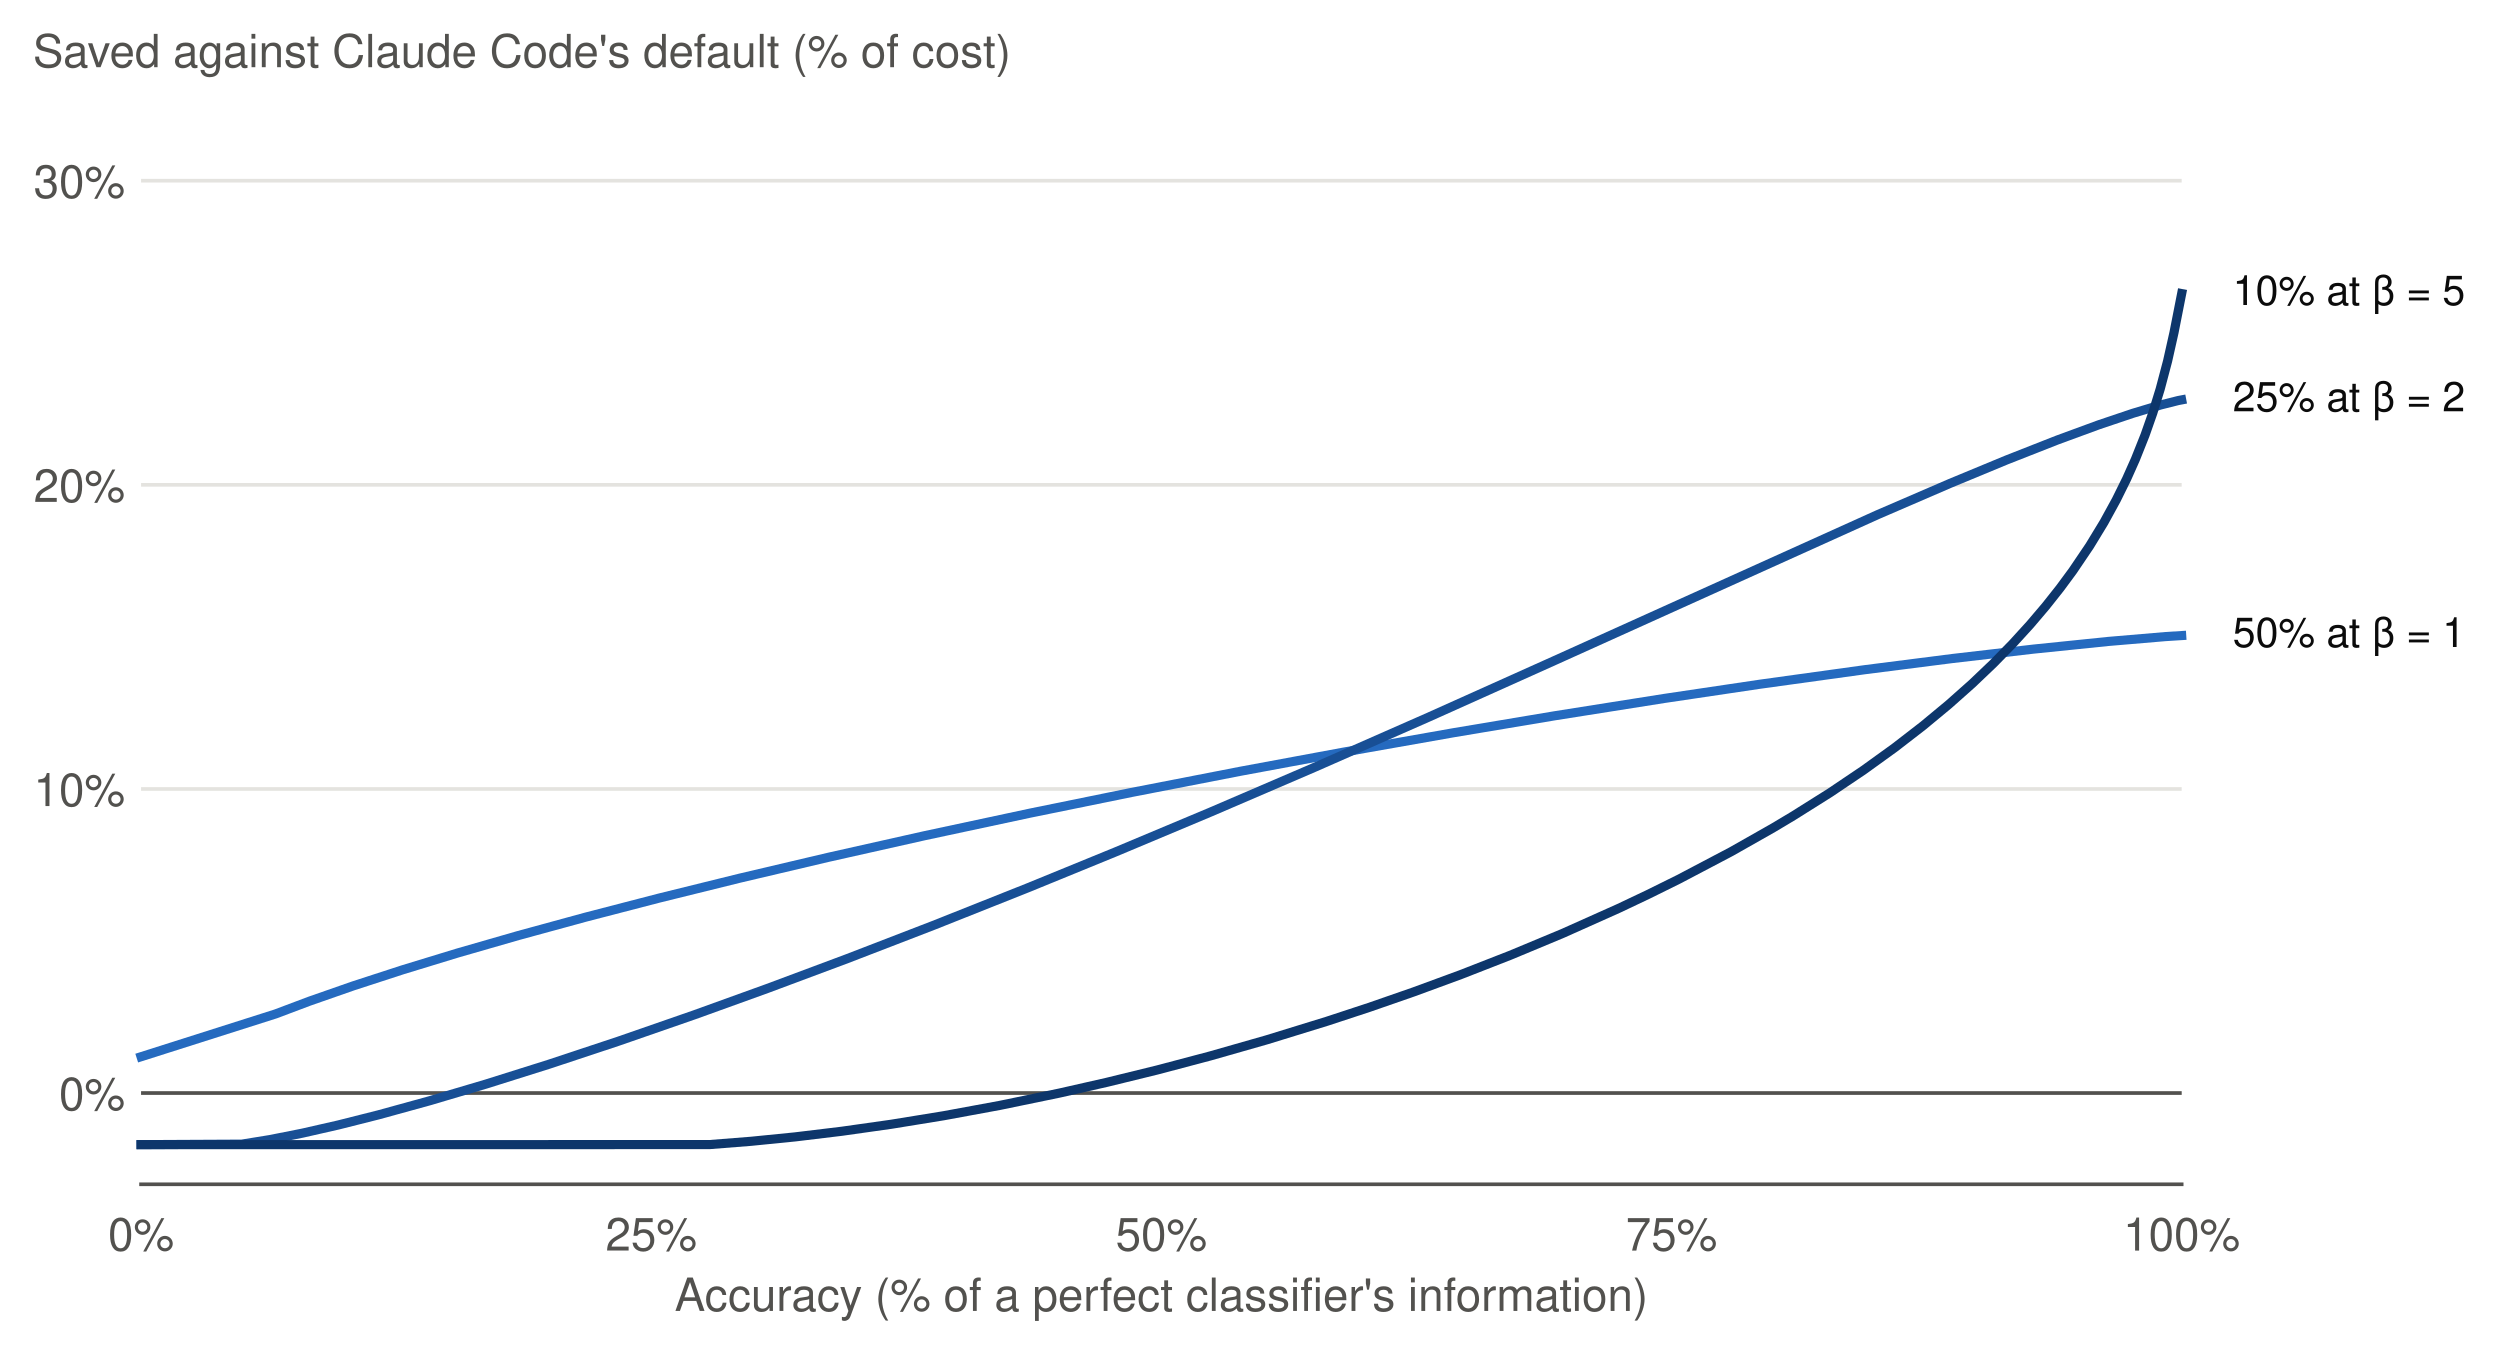
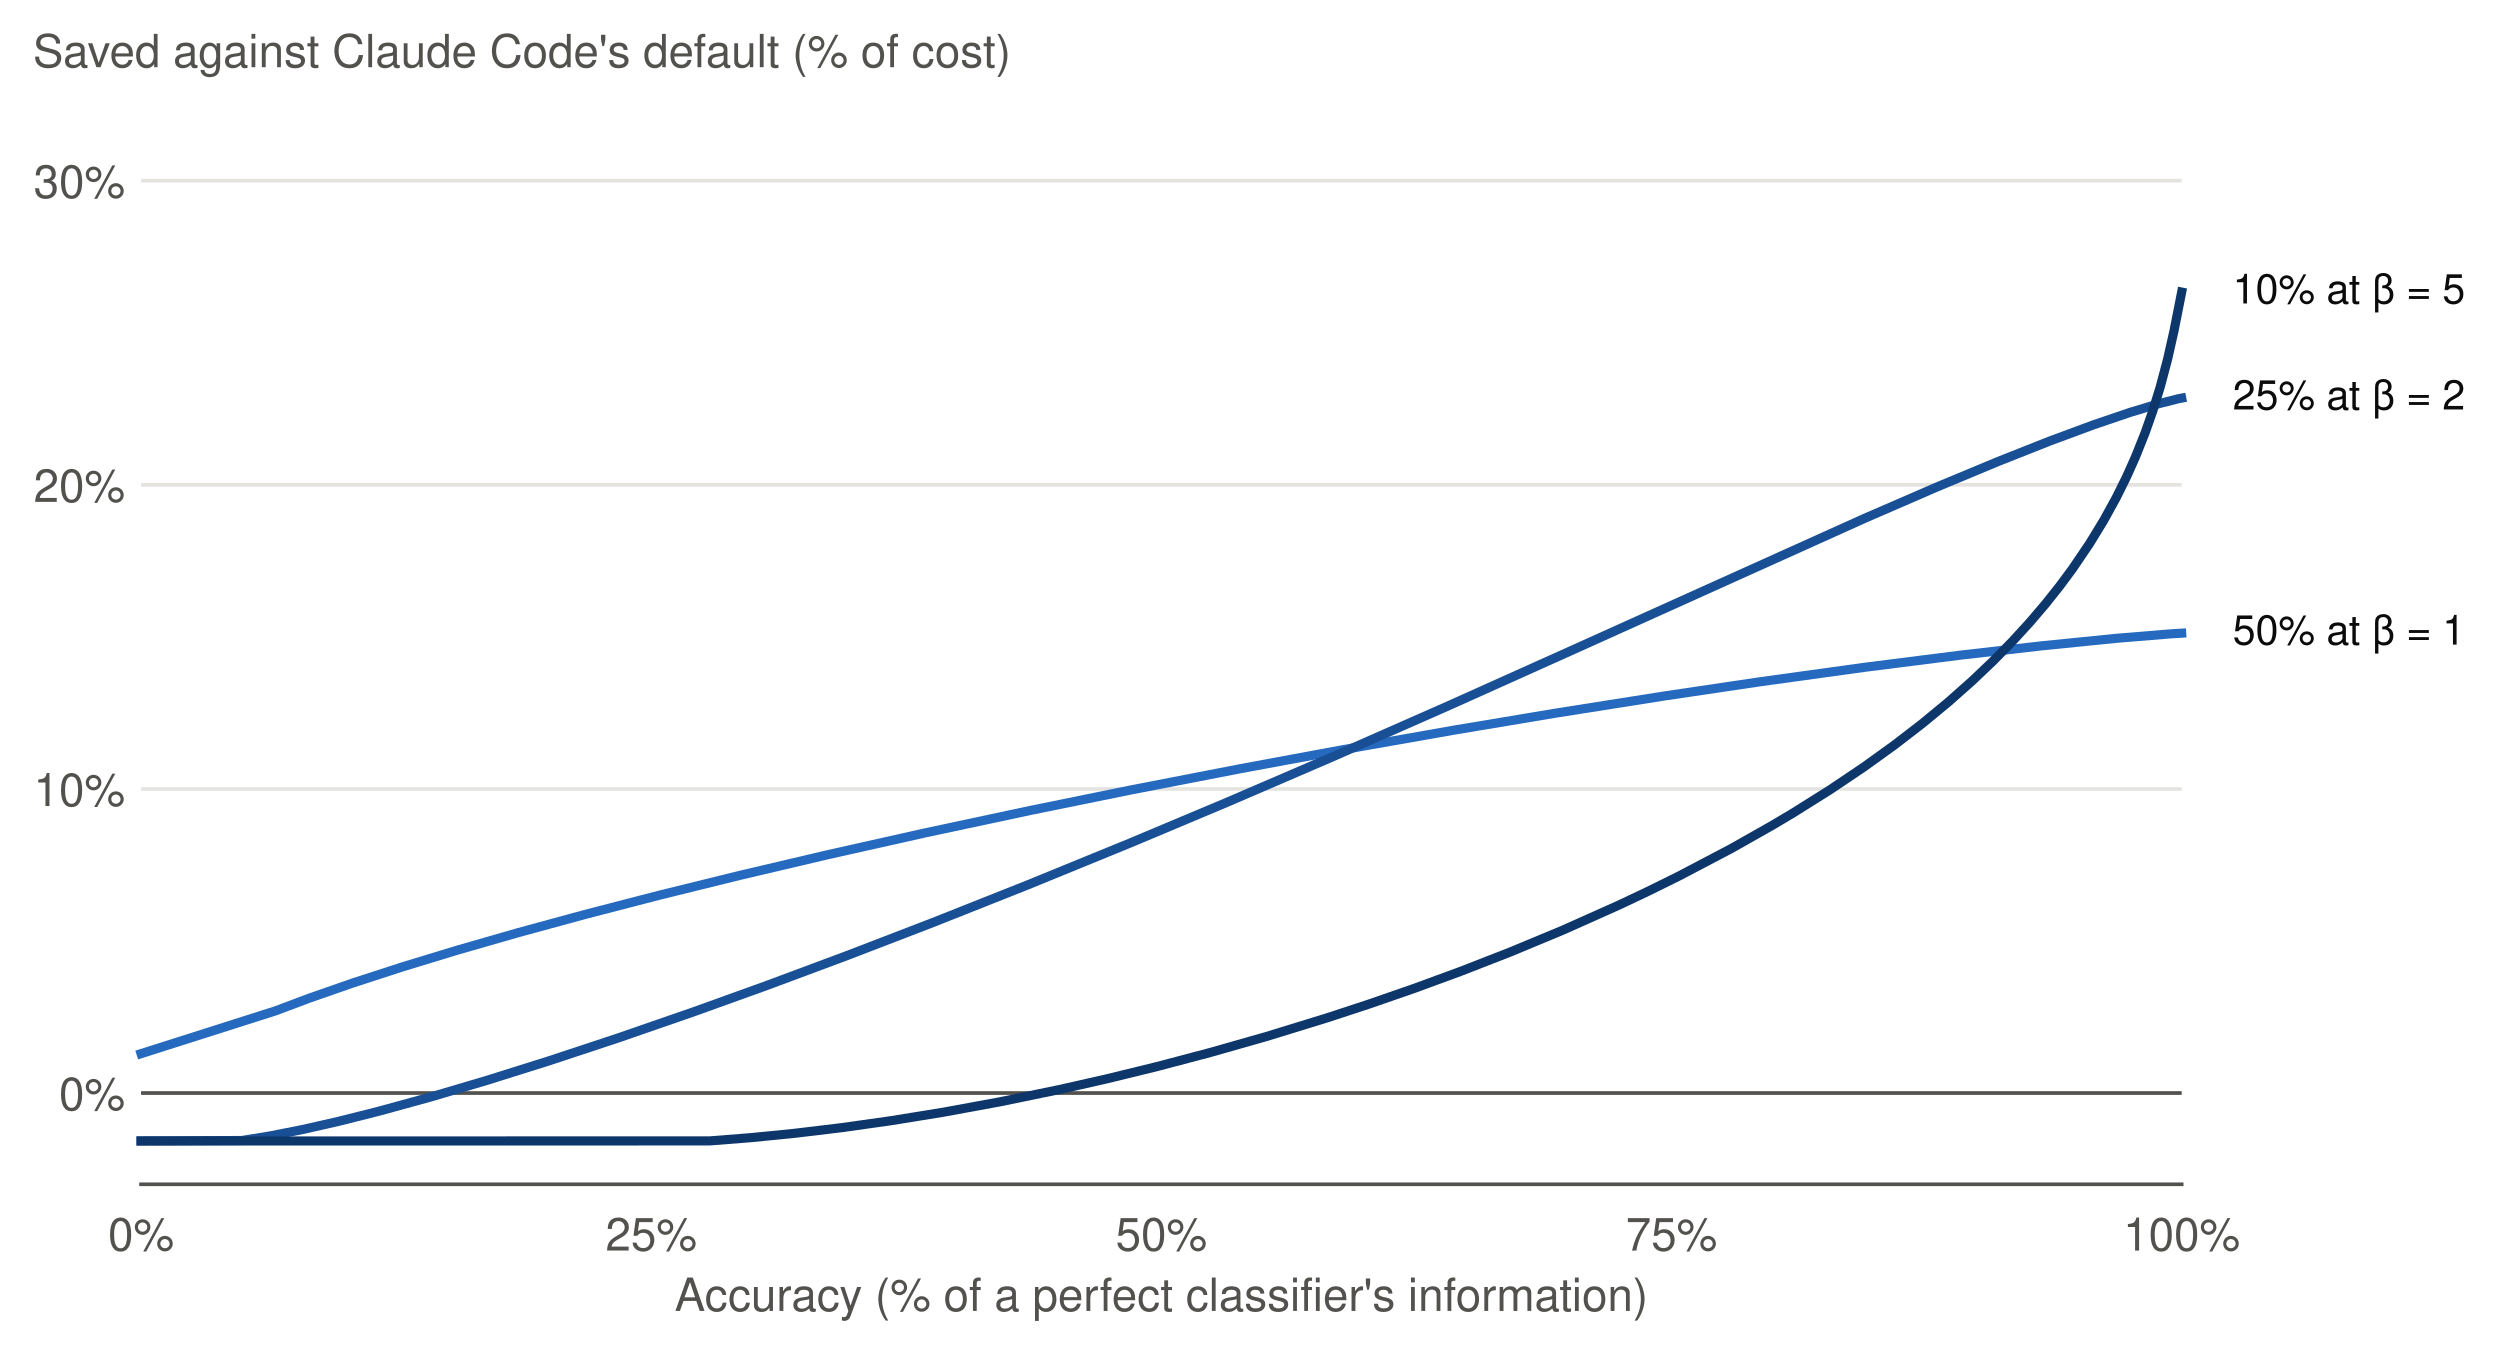
<svg xmlns="http://www.w3.org/2000/svg" width="546.898pt" height="296.117pt" viewBox="0 0 546.898 296.117" version="1.1">
  <defs>
    <style type="text/css">*{stroke-linejoin: round; stroke-linecap: butt}</style>
  </defs>
  <g id="figure_1">
    <g id="patch_1">
      <path d="M 0 296.117  L 546.898 296.117  L 546.898 0  L 0 0  L 0 296.117  z " style="fill: none" />
    </g>
    <g id="axes_1">
      <g id="patch_2">
        <path d="M 30.86 259.074  L 477.26 259.074  L 477.26 26.226  L 30.86 26.226  L 30.86 259.074  z " style="fill: none" />
      </g>
      <g id="matplotlib.axis_1">
        <g id="xtick_1">
          <g id="line2d_1" />
          <g id="text_1">
            <text style="font-size: 10px; font-family: 'Helvetica', 'Arial', 'DejaVu Sans'; text-anchor: middle; fill: #52514e" x="30.86" y="273.574" transform="rotate(-0 30.86 273.5744)">0%</text>
          </g>
        </g>
        <g id="xtick_2">
          <g id="line2d_2" />
          <g id="text_2">
            <text style="font-size: 10px; font-family: 'Helvetica', 'Arial', 'DejaVu Sans'; text-anchor: middle; fill: #52514e" x="142.46" y="273.574" transform="rotate(-0 142.46 273.5744)">25%</text>
          </g>
        </g>
        <g id="xtick_3">
          <g id="line2d_3" />
          <g id="text_3">
            <text style="font-size: 10px; font-family: 'Helvetica', 'Arial', 'DejaVu Sans'; text-anchor: middle; fill: #52514e" x="254.06" y="273.574" transform="rotate(-0 254.06 273.5744)">50%</text>
          </g>
        </g>
        <g id="xtick_4">
          <g id="line2d_4" />
          <g id="text_4">
            <text style="font-size: 10px; font-family: 'Helvetica', 'Arial', 'DejaVu Sans'; text-anchor: middle; fill: #52514e" x="365.66" y="273.574" transform="rotate(-0 365.66 273.5744)">75%</text>
          </g>
        </g>
        <g id="xtick_5">
          <g id="line2d_5" />
          <g id="text_5">
            <text style="font-size: 10px; font-family: 'Helvetica', 'Arial', 'DejaVu Sans'; text-anchor: middle; fill: #52514e" x="477.26" y="273.574" transform="rotate(-0 477.26 273.5744)">100%</text>
          </g>
        </g>
        <g id="text_6">
          <text style="font-size: 10px; font-family: 'Helvetica', 'Arial', 'DejaVu Sans'; text-anchor: middle; fill: #52514e" x="254.06" y="286.774" transform="rotate(-0 254.06 286.7736)">Accuracy (% of a perfect classifier's information)</text>
        </g>
      </g>
      <g id="matplotlib.axis_2">
        <g id="ytick_1">
          <g id="line2d_6">
            <path d="M 30.86 239.116  L 477.26 239.116  " clip-path="url(#p247e3aeb80)" style="fill: none; stroke: #e4e3df; stroke-width: 0.8; stroke-linecap: square" />
          </g>
          <g id="line2d_7" />
          <g id="text_7">
            <text style="font-size: 10px; font-family: 'Helvetica', 'Arial', 'DejaVu Sans'; text-anchor: end; fill: #52514e" x="27.36" y="242.866" transform="rotate(-0 27.36 242.866)">0%</text>
          </g>
        </g>
        <g id="ytick_2">
          <g id="line2d_8">
            <path d="M 30.86 172.588  L 477.26 172.588  " clip-path="url(#p247e3aeb80)" style="fill: none; stroke: #e4e3df; stroke-width: 0.8; stroke-linecap: square" />
          </g>
          <g id="line2d_9" />
          <g id="text_8">
            <text style="font-size: 10px; font-family: 'Helvetica', 'Arial', 'DejaVu Sans'; text-anchor: end; fill: #52514e" x="27.36" y="176.338" transform="rotate(-0 27.36 176.338)">10%</text>
          </g>
        </g>
        <g id="ytick_3">
          <g id="line2d_10">
            <path d="M 30.86 106.06  L 477.26 106.06  " clip-path="url(#p247e3aeb80)" style="fill: none; stroke: #e4e3df; stroke-width: 0.8; stroke-linecap: square" />
          </g>
          <g id="line2d_11" />
          <g id="text_9">
            <text style="font-size: 10px; font-family: 'Helvetica', 'Arial', 'DejaVu Sans'; text-anchor: end; fill: #52514e" x="27.36" y="109.81" transform="rotate(-0 27.36 109.81)">20%</text>
          </g>
        </g>
        <g id="ytick_4">
          <g id="line2d_12">
            <path d="M 30.86 39.532  L 477.26 39.532  " clip-path="url(#p247e3aeb80)" style="fill: none; stroke: #e4e3df; stroke-width: 0.8; stroke-linecap: square" />
          </g>
          <g id="line2d_13" />
          <g id="text_10">
            <text style="font-size: 10px; font-family: 'Helvetica', 'Arial', 'DejaVu Sans'; text-anchor: end; fill: #52514e" x="27.36" y="43.282" transform="rotate(-0 27.36 43.28202)">30%</text>
          </g>
        </g>
        <g id="text_11">
          <text style="font-size: 10px; font-family: 'Helvetica', 'Arial', 'DejaVu Sans'; text-anchor: start; fill: #52514e" x="7.2" y="14.7" transform="rotate(-0 7.2 14.7)">Saved against Claude Code's default (% of cost)</text>
        </g>
      </g>
      <g id="line2d_14">
        <path d="M 30.86 239.116  L 477.26 239.116  " clip-path="url(#p247e3aeb80)" style="fill: none; stroke: #52514e; stroke-width: 0.8; stroke-linecap: square" />
      </g>
      <g id="line2d_15">
-         <path d="M 30.86 231.167  L 60.292 221.805  L 67.706 219.013  L 77.269 215.672  L 88.031 212.169  L 100.039 208.501  L 113.347 204.666  L 128.022 200.659  L 144.141 196.477  L 161.802 192.114  L 181.122 187.564  L 202.25 182.82  L 225.377 177.873  L 247.446 173.372  L 271.461 168.7  L 293.822 164.553  L 318.108 160.268  L 340.095 156.586  L 364.035 152.798  L 384.954 149.686  L 407.954 146.5  L 427.102 144.058  L 444.806 142.003  L 461.179 140.324  L 473.718 139.259  L 477.26 139.034  L 477.26 139.034  " style="fill: none; stroke: #256abf; stroke-width: 2; stroke-linecap: square" />
+         <path d="M 30.86 230.494  L 60.292 221.125  L 67.706 218.34  L 77.269 215.008  L 88.031 211.514  L 100.039 207.855  L 113.347 204.029  L 128.022 200.032  L 144.141 195.859  L 161.802 191.505  L 181.122 186.964  L 202.25 182.23  L 225.377 177.293  L 247.446 172.799  L 271.461 168.136  L 293.822 163.996  L 318.108 159.718  L 340.095 156.042  L 364.035 152.26  L 384.954 149.153  L 407.954 145.971  L 428.852 143.32  L 446.627 141.282  L 462.98 139.636  L 474.962 138.652  L 477.26 138.514  L 477.26 138.514  " style="fill: none; stroke: #256abf; stroke-width: 2; stroke-linecap: square" />
      </g>
      <g id="line2d_16">
-         <path d="M 30.86 250.402  L 52.901 250.292  L 59.111 249.283  L 66.144 247.889  L 74.027 246.095  L 82.79 243.884  L 93.928 240.819  L 106.326 237.147  L 120.058 232.823  L 135.217 227.794  L 151.914 221.995  L 167.893 216.225  L 185.267 209.735  L 204.179 202.44  L 224.806 194.234  L 244.025 186.371  L 264.862 177.628  L 287.571 167.861  L 312.504 156.886  L 340.18 144.457  L 410.672 112.622  L 426.617 105.734  L 438.949 100.624  L 450.018 96.273  L 459.088 92.941  L 466.565 90.419  L 472.655 88.59  L 476.493 87.626  L 477.26 87.48  L 477.26 87.48  " style="fill: none; stroke: #184f95; stroke-width: 2; stroke-linecap: square" />
+         <path d="M 30.86 249.595  L 52.901 249.494  L 59.111 248.491  L 66.144 247.102  L 74.027 245.315  L 82.79 243.11  L 93.928 240.055  L 106.326 236.393  L 120.058 232.08  L 135.217 227.065  L 151.914 221.28  L 167.893 215.524  L 185.267 209.049  L 204.179 201.771  L 224.806 193.584  L 247.379 184.351  L 268.509 175.469  L 291.561 165.54  L 316.908 154.368  L 345.111 141.699  L 407.945 113.371  L 423.742 106.522  L 437.112 100.95  L 448.414 96.477  L 457.999 92.927  L 465.914 90.235  L 472.367 88.281  L 476.493 87.239  L 477.26 87.093  L 477.26 87.093  " style="fill: none; stroke: #184f95; stroke-width: 2; stroke-linecap: square" />
      </g>
      <g id="line2d_17">
-         <path d="M 30.86 250.402  L 155.187 250.389  L 164.304 249.668  L 173.945 248.705  L 184.15 247.473  L 194.971 245.942  L 206.466 244.072  L 218.705 241.817  L 231.772 239.118  L 242.178 236.758  L 253.16 234.066  L 264.784 230.99  L 277.125 227.467  L 290.279 223.413  L 299.558 220.359  L 309.296 216.976  L 319.544 213.207  L 330.367 208.979  L 341.847 204.195  L 354.086 198.719  L 360.532 195.663  L 367.222 192.354  L 378.728 186.3  L 387.913 181.092  L 392.224 178.516  L 400.311 173.431  L 407.718 168.441  L 414.491 163.553  L 420.673 158.772  L 426.3 154.109  L 431.419 149.561  L 436.065 145.133  L 440.276 140.83  L 444.084 136.654  L 447.529 132.6  L 450.639 128.674  L 453.441 124.876  L 457.132 119.414  L 460.273 114.25  L 462.948 109.365  L 465.223 104.761  L 467.141 100.463  L 469.252 95.162  L 470.936 90.371  L 472.561 85.103  L 474.178 78.999  L 475.583 72.741  L 477.26 64.227  L 477.26 64.227  " style="fill: none; stroke: #0d366b; stroke-width: 2; stroke-linecap: square" />
+         <path d="M 30.86 249.595  L 155.187 249.588  L 164.304 248.87  L 173.945 247.91  L 184.15 246.682  L 194.971 245.154  L 206.466 243.288  L 218.705 241.039  L 231.772 238.346  L 242.178 235.991  L 253.16 233.304  L 264.784 230.235  L 277.125 226.719  L 290.279 222.672  L 299.558 219.625  L 309.296 216.248  L 319.544 212.486  L 330.367 208.266  L 341.847 203.491  L 354.086 198.026  L 360.532 194.976  L 367.222 191.673  L 378.728 185.63  L 387.913 180.432  L 392.224 177.862  L 400.311 172.786  L 407.718 167.806  L 414.491 162.928  L 420.673 158.157  L 426.3 153.503  L 431.419 148.964  L 436.065 144.546  L 440.276 140.252  L 444.084 136.085  L 447.529 132.04  L 450.639 128.123  L 453.441 124.333  L 457.132 118.885  L 460.273 113.734  L 462.948 108.862  L 465.223 104.27  L 467.141 99.984  L 469.252 94.7  L 470.936 89.925  L 472.561 84.676  L 474.178 78.596  L 475.583 72.368  L 477.26 63.9  L 477.26 63.9  " style="fill: none; stroke: #0d366b; stroke-width: 2; stroke-linecap: square" />
      </g>
      <g id="patch_3">
        <path d="M 30.86 259.074  L 477.26 259.074  " style="fill: none; stroke: #52514e; stroke-width: 0.8; stroke-linejoin: miter; stroke-linecap: square" />
      </g>
      <g id="text_12">
-         <text style="font-size: 9px; font-family: 'Helvetica', 'Arial', 'DejaVu Sans'; text-anchor: start; fill: #0b0b0b" x="488.42" y="141.528" transform="rotate(-0 488.42 141.5278)">50% at β = 1</text>
+         <text style="font-size: 9px; font-family: 'Helvetica', 'Arial', 'DejaVu Sans'; text-anchor: start; fill: #0b0b0b" x="488.42" y="141.008" transform="rotate(-0 488.42 141.008)">50% at β = 1</text>
      </g>
      <g id="text_13">
-         <text style="font-size: 9px; font-family: 'Helvetica', 'Arial', 'DejaVu Sans'; text-anchor: start; fill: #0b0b0b" x="488.42" y="89.974" transform="rotate(-0 488.42 89.9739)">25% at β = 2</text>
+         <text style="font-size: 9px; font-family: 'Helvetica', 'Arial', 'DejaVu Sans'; text-anchor: start; fill: #0b0b0b" x="488.42" y="89.587" transform="rotate(-0 488.42 89.5869)">25% at β = 2</text>
      </g>
      <g id="text_14">
-         <text style="font-size: 9px; font-family: 'Helvetica', 'Arial', 'DejaVu Sans'; text-anchor: start; fill: #0b0b0b" x="488.42" y="66.721" transform="rotate(-0 488.42 66.72117)">10% at β = 5</text>
+         <text style="font-size: 9px; font-family: 'Helvetica', 'Arial', 'DejaVu Sans'; text-anchor: start; fill: #0b0b0b" x="488.42" y="66.394" transform="rotate(-0 488.42 66.39406)">10% at β = 5</text>
      </g>
    </g>
  </g>
  <defs>
    <clipPath id="p247e3aeb80">
      <rect x="30.86" y="26.226" width="446.4" height="232.848" />
    </clipPath>
  </defs>
</svg>
